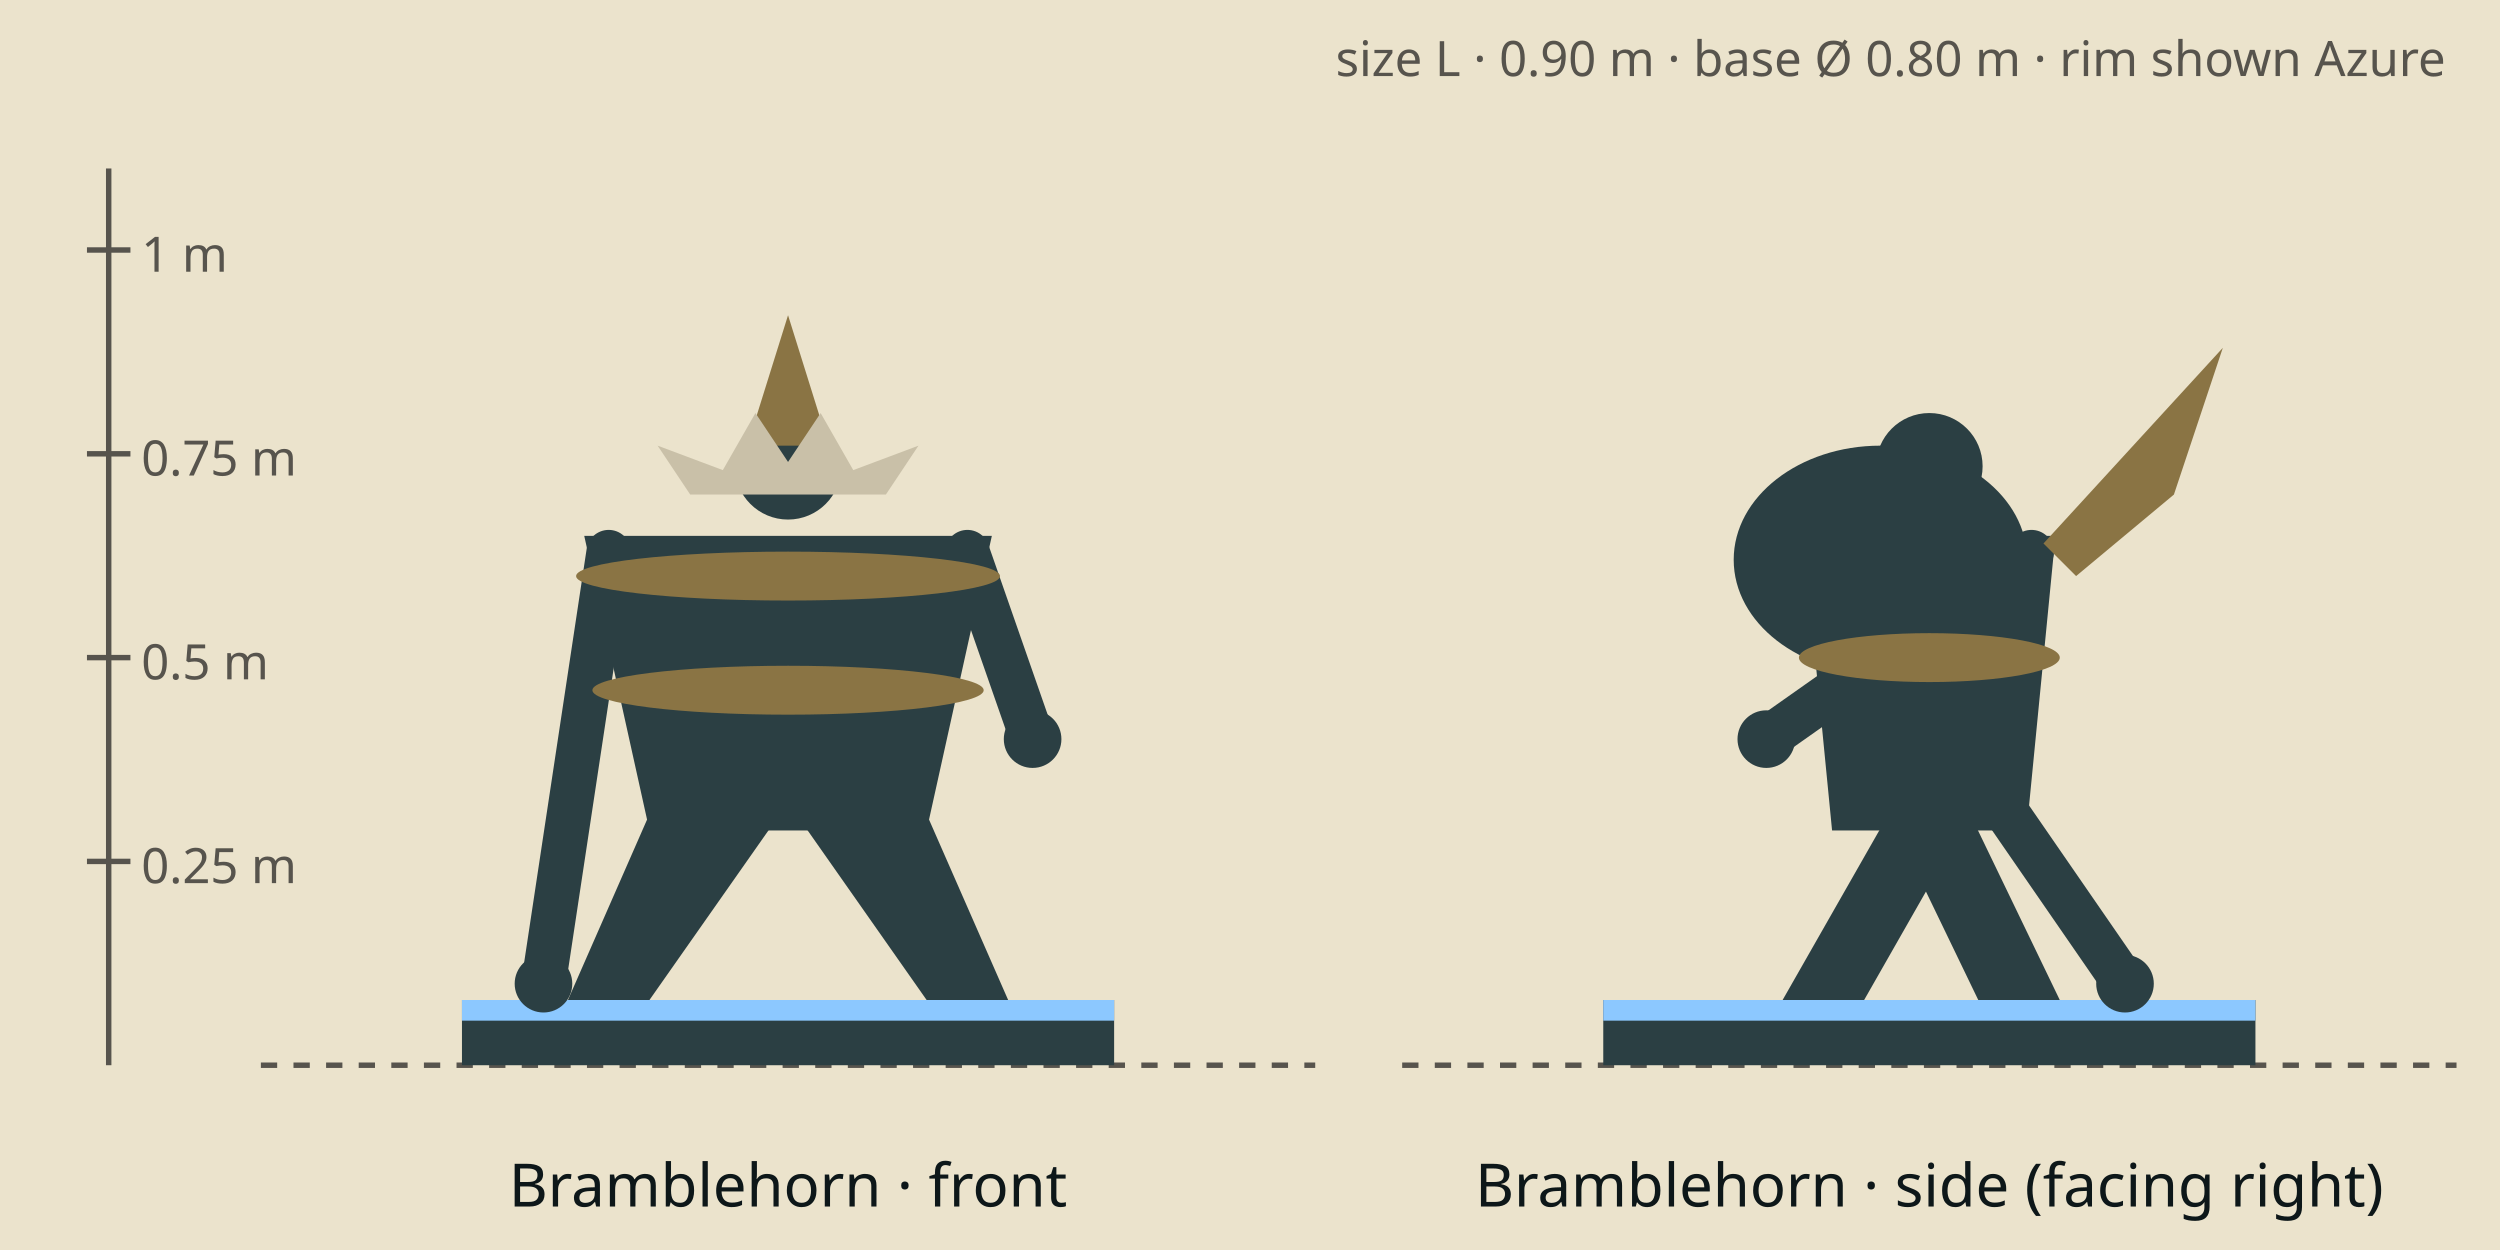
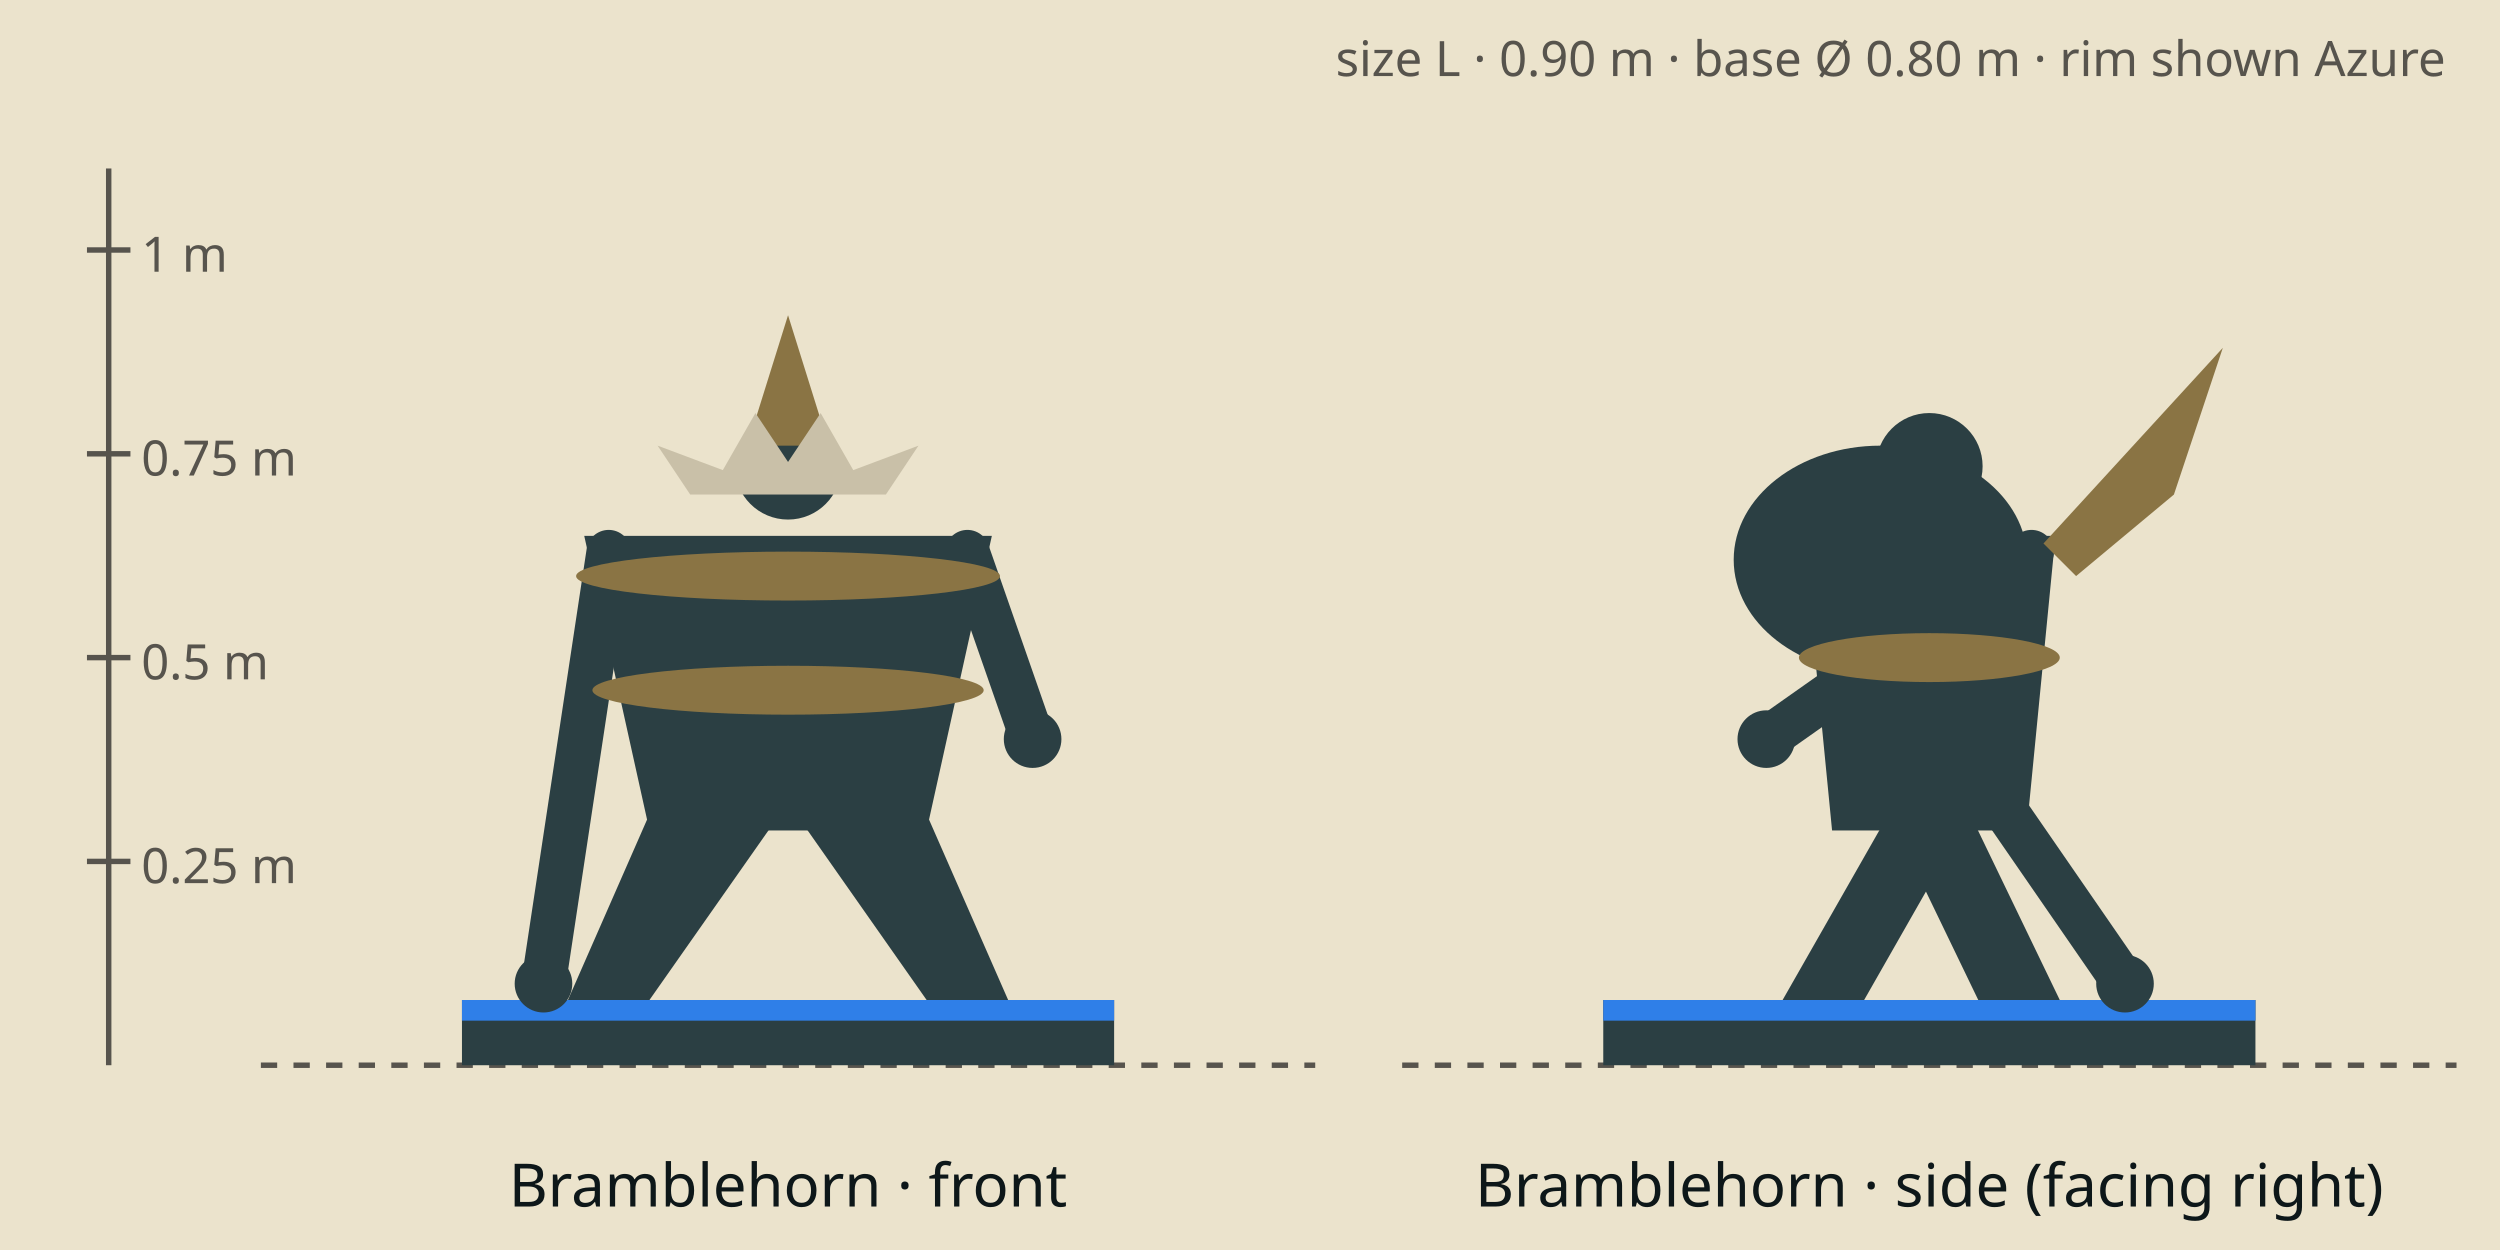
<svg xmlns="http://www.w3.org/2000/svg" width="460" height="230" viewBox="0 0 460 230" font-family="sans-serif" font-size="11">
  <rect width="100%" height="100%" fill="#ebe3cc" />
  <line x1="20" y1="196.0" x2="20" y2="31.0" stroke="#57544d" stroke-width="1" />
  <line x1="16" y1="158.5" x2="24" y2="158.5" stroke="#57544d" />
  <text x="26" y="162.5" fill="#57544d" font-size="9">0.25 m</text>
  <line x1="16" y1="121.0" x2="24" y2="121.0" stroke="#57544d" />
  <text x="26" y="125.0" fill="#57544d" font-size="9">0.5 m</text>
  <line x1="16" y1="83.5" x2="24" y2="83.5" stroke="#57544d" />
  <text x="26" y="87.5" fill="#57544d" font-size="9">0.75 m</text>
  <line x1="16" y1="46.0" x2="24" y2="46.0" stroke="#57544d" />
  <text x="26" y="50.0" fill="#57544d" font-size="9">1 m</text>
  <line x1="48.0" y1="196.0" x2="242.0" y2="196.0" stroke="#57544d" stroke-dasharray="3 3" />
  <rect x="85.0" y="184.0" width="120.0" height="12.0" fill="#2b3f43" />
-   <rect x="85.0" y="184.0" width="120.0" height="3.8" fill="#8cc8ff" />
+   <rect x="85.0" y="184.0" width="120.0" height="3.8" fill="#2F7FE8" />
  <polygon points="119.5,149.8 143.5,149.8 119.5,184.0 104.5,184.0" fill="#2b3f43" />
  <polygon points="146.5,149.8 170.5,149.8 185.5,184.0 170.5,184.0" fill="#2b3f43" />
  <polygon points="119.5,152.8 170.5,152.8 182.5,98.6 107.5,98.6" fill="#2b3f43" />
  <line x1="112.0" y1="101.6" x2="100.0" y2="181.0" stroke="#2b3f43" stroke-width="8.2" stroke-linecap="round" />
  <circle cx="100.0" cy="181.0" r="5.3" fill="#2b3f43" />
  <line x1="178.0" y1="101.6" x2="190.0" y2="136.0" stroke="#2b3f43" stroke-width="8.2" stroke-linecap="round" />
  <circle cx="190.0" cy="136.0" r="5.3" fill="#2b3f43" />
  <circle cx="145.0" cy="85.8" r="9.8" fill="#2b3f43" />
  <polygon points="137.5,82.0 145.0,58.0 152.5,82.0" fill="#8a7444" />
  <polygon points="127.0,91.0 121.0,82.0 133.0,86.5 139.0,76.0 145.0,85.0 151.0,76.0 157.0,86.5 169.0,82.0 163.0,91.0" fill="#c9c0a8" />
  <ellipse cx="145.0" cy="106.0" rx="39.0" ry="4.5" fill="#8a7444" />
  <ellipse cx="145.0" cy="127.0" rx="36.0" ry="4.5" fill="#8a7444" />
  <text x="145.0" y="222" text-anchor="middle" fill="#0d1719">Bramblehorn · front</text>
  <line x1="258.0" y1="196.0" x2="452.0" y2="196.0" stroke="#57544d" stroke-dasharray="3 3" />
  <rect x="295.0" y="184.0" width="120.0" height="12.0" fill="#2b3f43" />
-   <rect x="295.0" y="184.0" width="120.0" height="3.8" fill="#8cc8ff" />
+   <rect x="295.0" y="184.0" width="120.0" height="3.8" fill="#2F7FE8" />
  <polygon points="347.5,149.8 362.5,149.8 379.0,184.0 364.0,184.0" fill="#2b3f43" />
  <polygon points="347.5,149.8 362.5,149.8 343.0,184.0 328.0,184.0" fill="#2b3f43" />
  <polygon points="337.1,152.8 372.9,152.8 378.2,98.6 331.8,98.6" fill="#2b3f43" />
  <line x1="336.2" y1="101.6" x2="391.0" y2="181.0" stroke="#2b3f43" stroke-width="8.2" stroke-linecap="round" />
  <circle cx="391.0" cy="181.0" r="5.3" fill="#2b3f43" />
  <line x1="373.8" y1="101.6" x2="325.0" y2="136.0" stroke="#2b3f43" stroke-width="8.2" stroke-linecap="round" />
  <circle cx="325.0" cy="136.0" r="5.3" fill="#2b3f43" />
  <circle cx="355.0" cy="85.8" r="9.8" fill="#2b3f43" />
  <ellipse cx="346.0" cy="103.0" rx="27.0" ry="21.0" fill="#2b3f43" />
  <polygon points="376.0,100.0 409.0,64.0 400.0,91.0 382.0,106.0" fill="#8a7444" />
  <ellipse cx="355.0" cy="121.0" rx="24.0" ry="4.5" fill="#8a7444" />
  <text x="355.0" y="222" text-anchor="middle" fill="#0d1719">Bramblehorn · side (facing right)</text>
  <text x="450" y="14" text-anchor="end" fill="#57544d" font-size="9">size L · 0.90 m · base Ø 0.80 m · rim shown Azure</text>
</svg>
